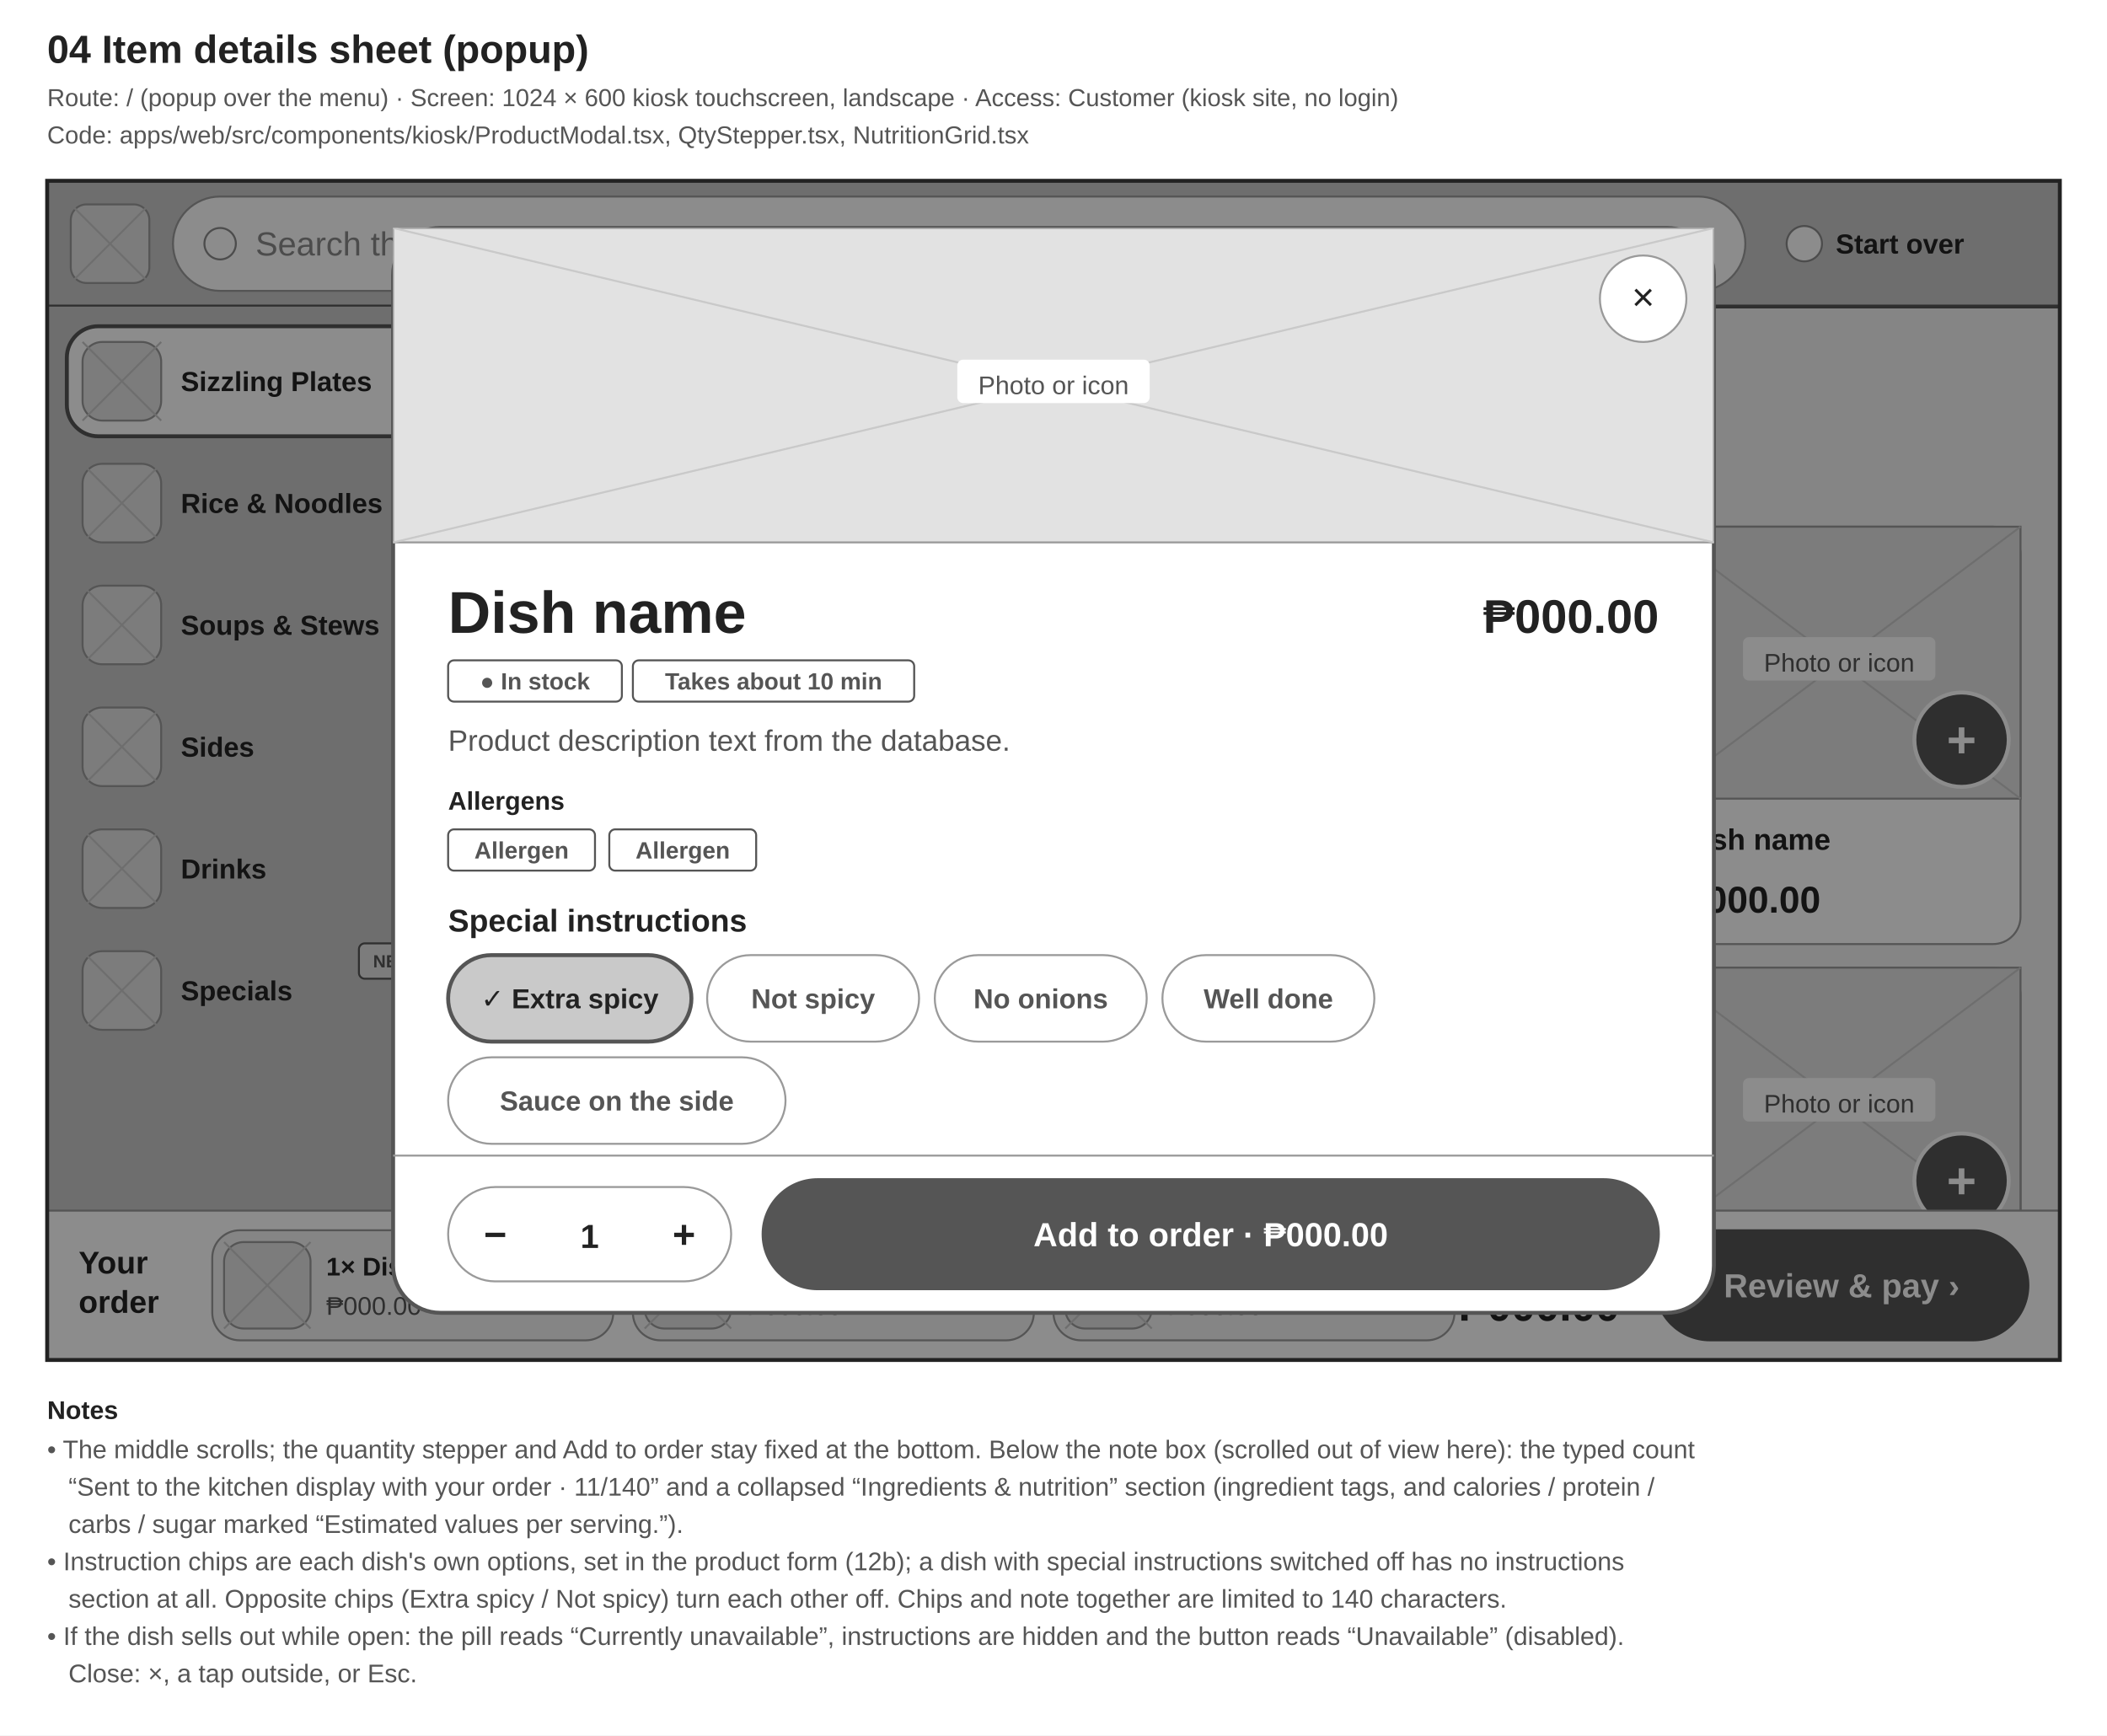
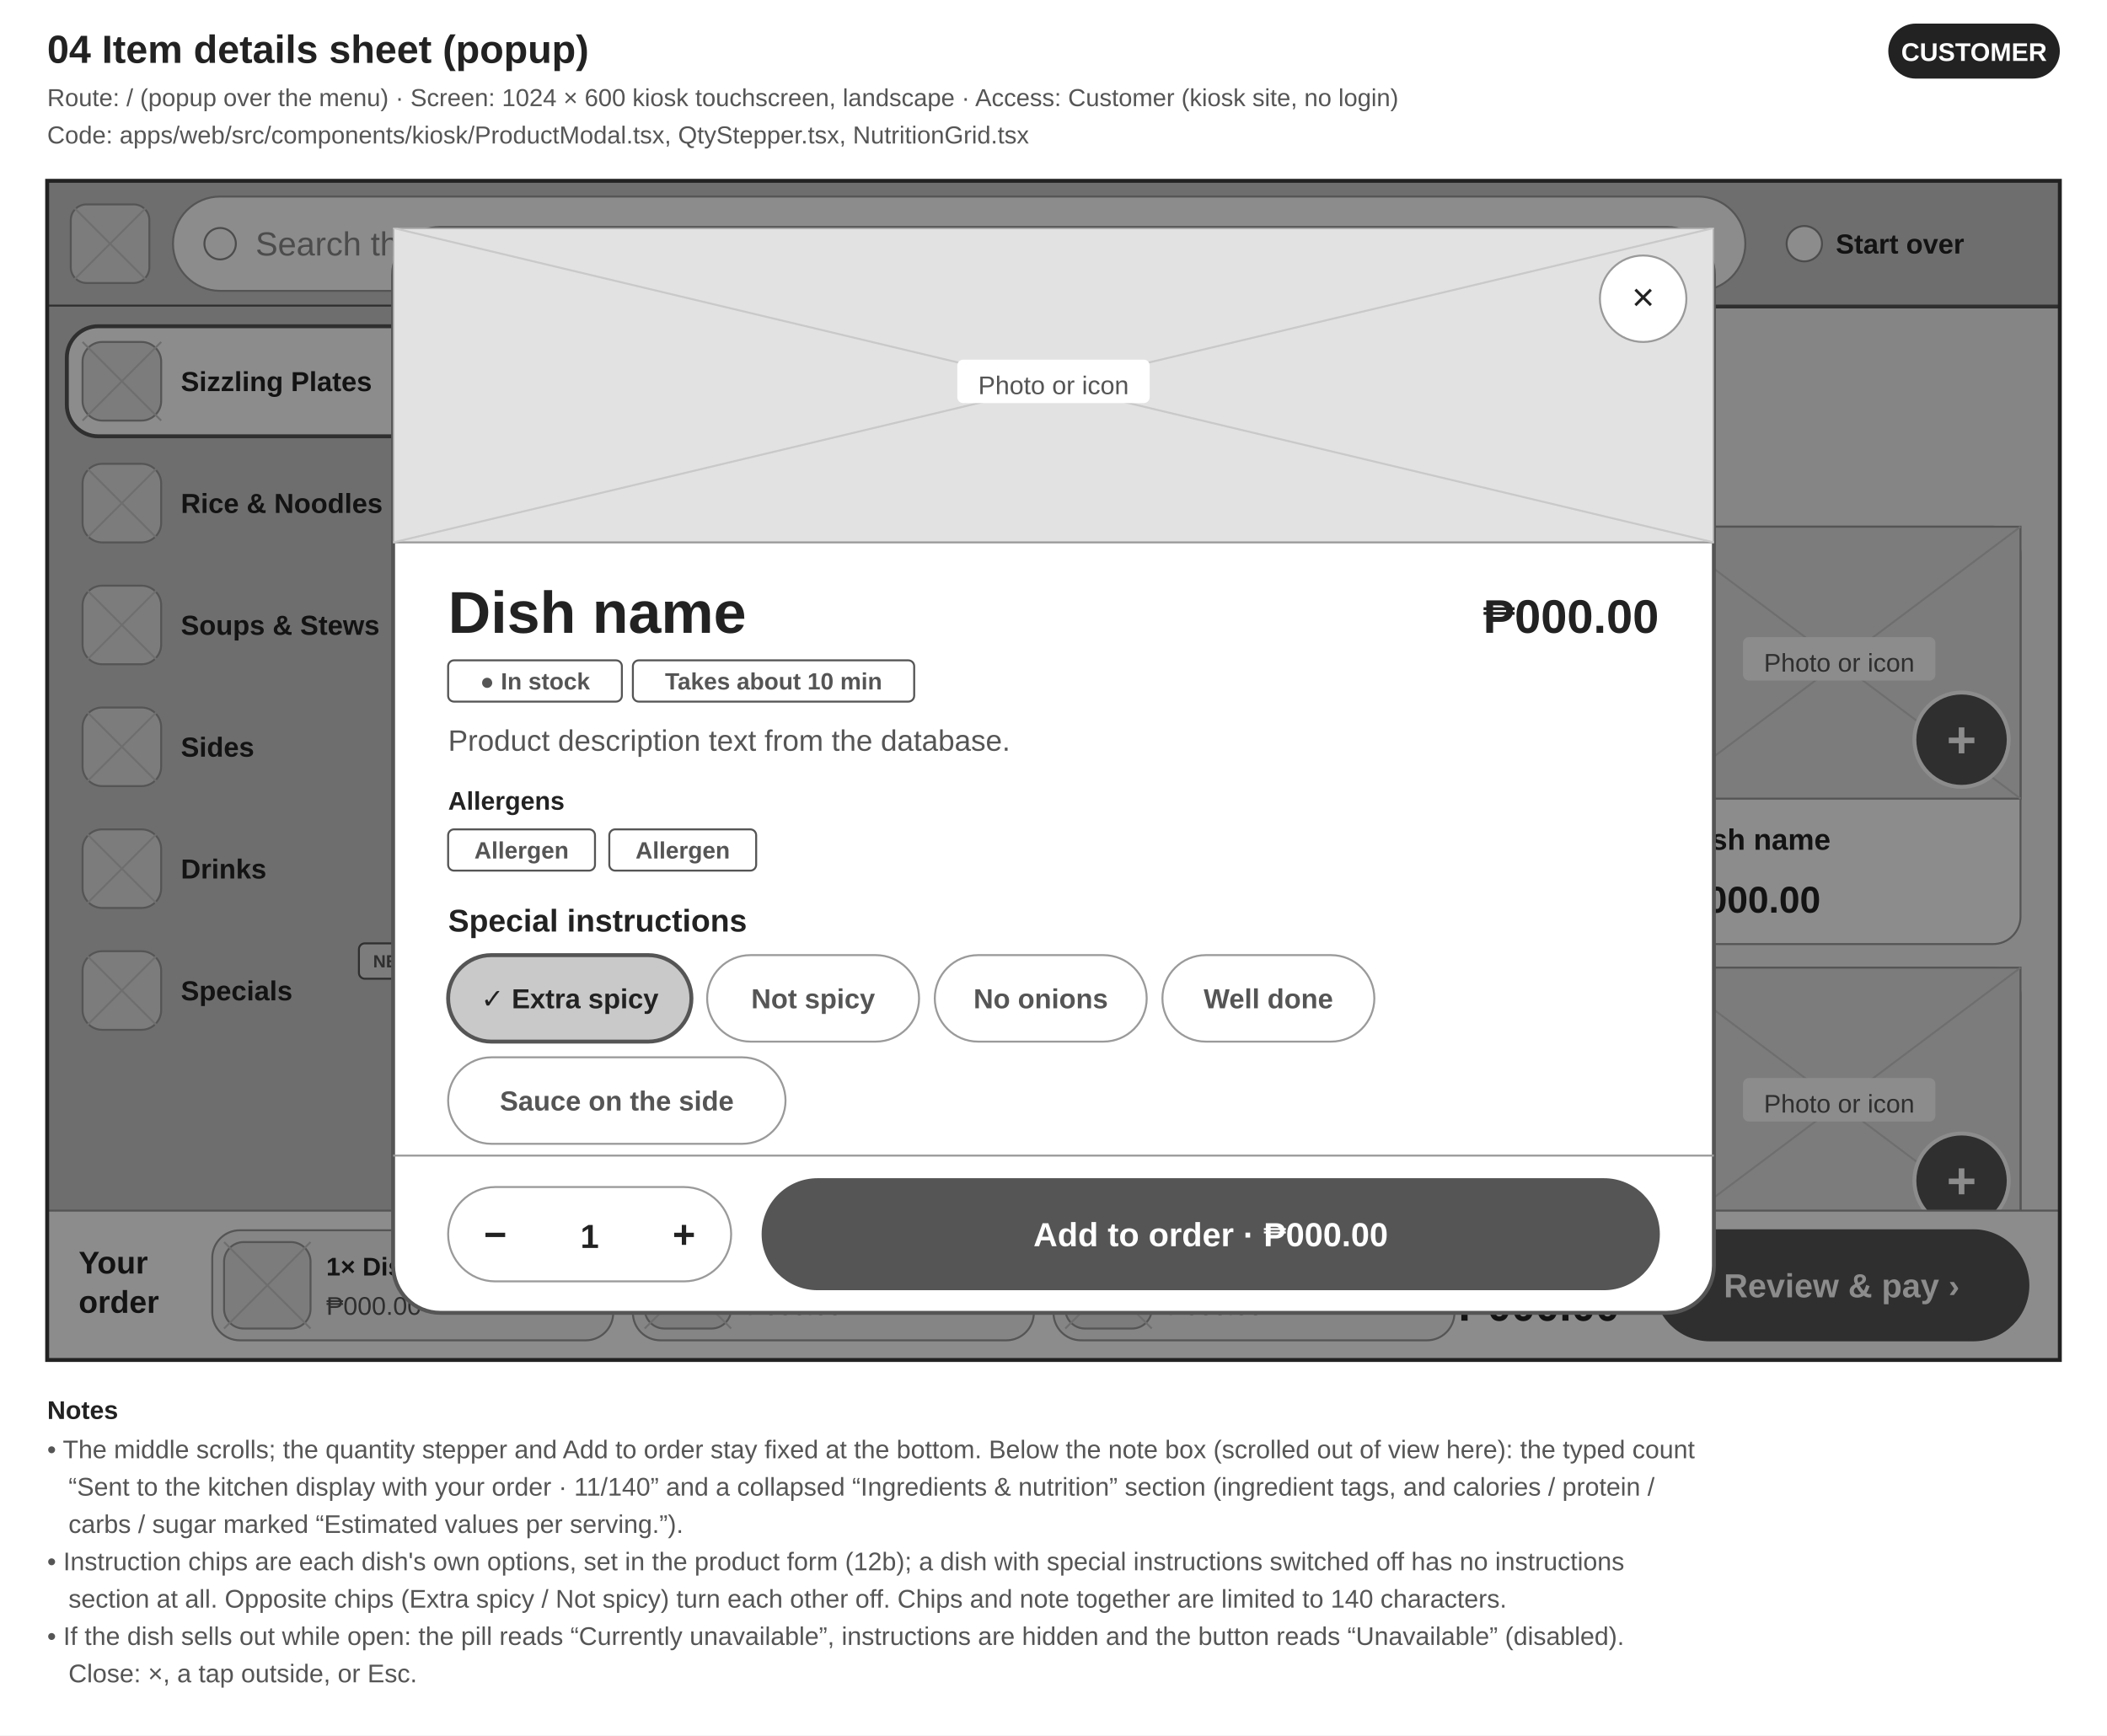
<svg xmlns="http://www.w3.org/2000/svg" width="1072" height="883" viewBox="0 0 1072 883">
  <rect x="0" y="0" width="1072" height="883" fill="#ffffff" />
  <text x="24" y="32" font-family="Arial, Helvetica, sans-serif" font-size="20" font-weight="700" fill="#222222">04  Item details sheet (popup)</text>
  <text x="24" y="54" font-family="Arial, Helvetica, sans-serif" font-size="12.5" fill="#555555">Route: /  (popup over the menu)   ·   Screen: 1024 × 600 kiosk touchscreen, landscape   ·   Access: Customer (kiosk site, no login)</text>
  <text x="24" y="73" font-family="Arial, Helvetica, sans-serif" font-size="12.5" fill="#555555">Code: apps/web/src/components/kiosk/ProductModal.tsx, QtyStepper.tsx, NutritionGrid.tsx</text>
+   <rect x="960.72" y="12" width="87.28" height="28" rx="14" fill="#222222" />
+   <text x="1004.36" y="31" font-family="Arial, Helvetica, sans-serif" font-size="13" font-weight="700" fill="#ffffff" text-anchor="middle">CUSTOMER</text>
  <text x="24" y="722" font-family="Arial, Helvetica, sans-serif" font-size="13" font-weight="700" fill="#222222">Notes</text>
  <text x="24" y="742" font-family="Arial, Helvetica, sans-serif" font-size="13" fill="#555555" xml:space="preserve">• The middle scrolls; the quantity stepper and Add to order stay fixed at the bottom. Below the note box (scrolled out of view here): the typed count</text>
  <text x="24" y="761" font-family="Arial, Helvetica, sans-serif" font-size="13" fill="#555555" xml:space="preserve">   “Sent to the kitchen display with your order · 11/140” and a collapsed “Ingredients &amp; nutrition” section (ingredient tags, and calories / protein /</text>
  <text x="24" y="780" font-family="Arial, Helvetica, sans-serif" font-size="13" fill="#555555" xml:space="preserve">   carbs / sugar marked “Estimated values per serving.”).</text>
  <text x="24" y="799" font-family="Arial, Helvetica, sans-serif" font-size="13" fill="#555555" xml:space="preserve">• Instruction chips are each dish's own options, set in the product form (12b); a dish with special instructions switched off has no instructions</text>
  <text x="24" y="818" font-family="Arial, Helvetica, sans-serif" font-size="13" fill="#555555" xml:space="preserve">   section at all. Opposite chips (Extra spicy / Not spicy) turn each other off. Chips and note together are limited to 140 characters.</text>
  <text x="24" y="837" font-family="Arial, Helvetica, sans-serif" font-size="13" fill="#555555" xml:space="preserve">• If the dish sells out while open: the pill reads “Currently unavailable”, instructions are hidden and the button reads “Unavailable” (disabled).</text>
  <text x="24" y="856" font-family="Arial, Helvetica, sans-serif" font-size="13" fill="#555555" xml:space="preserve">   Close: ×, a tap outside, or Esc.</text>
  <g transform="translate(24,92)">
    <clipPath id="frame">
      <rect x="0" y="0" width="1024" height="600" />
    </clipPath>
    <g clip-path="url(#frame)">
      <rect x="0" y="0" width="1024" height="600" fill="#ffffff" />
      <rect x="0" y="0" width="1024" height="64" rx="0" fill="#c9c9c9" stroke="none" />
      <line x1="0" y1="64" x2="1024" y2="64" stroke="#555555" stroke-width="2" />
      <rect x="12" y="12" width="40" height="40" rx="8" fill="#e2e2e2" stroke="#9a9a9a" stroke-width="1" />
      <line x1="12" y1="12" x2="52" y2="52" stroke="#c9c9c9" stroke-width="1" />
      <line x1="52" y1="12" x2="12" y2="52" stroke="#c9c9c9" stroke-width="1" />
      <rect x="64" y="8" width="800" height="48" rx="24" fill="#ffffff" stroke="#9a9a9a" stroke-width="1" />
      <circle cx="88" cy="32" r="8" fill="#ffffff" stroke="#8a8a8a" stroke-width="1" />
      <text x="106" y="38" font-family="Arial, Helvetica, sans-serif" font-size="17" font-weight="400" text-anchor="start" fill="#8a8a8a">Search the menu</text>
      <circle cx="894" cy="32" r="9" fill="#ffffff" stroke="#8a8a8a" stroke-width="1" />
      <text x="910" y="37" font-family="Arial, Helvetica, sans-serif" font-size="14" font-weight="700" text-anchor="start" fill="#222222">Start over</text>
      <rect x="0" y="64" width="208" height="460" rx="0" fill="#c9c9c9" stroke="none" />
      <line x1="208" y1="64" x2="208" y2="524" stroke="#555555" stroke-width="2" />
      <rect x="10" y="74" width="188" height="56" rx="16" fill="#ffffff" stroke="#555555" stroke-width="2" />
      <rect x="18" y="82" width="40" height="40" rx="10" fill="#e2e2e2" stroke="#9a9a9a" stroke-width="1" />
      <line x1="18" y1="82" x2="58" y2="122" stroke="#c9c9c9" stroke-width="1" />
      <line x1="58" y1="82" x2="18" y2="122" stroke="#c9c9c9" stroke-width="1" />
      <text x="68" y="107" font-family="Arial, Helvetica, sans-serif" font-size="14" font-weight="700" text-anchor="start" fill="#222222">Sizzling Plates</text>
      <rect x="18" y="144" width="40" height="40" rx="10" fill="#e2e2e2" stroke="#9a9a9a" stroke-width="1" />
      <line x1="18" y1="144" x2="58" y2="184" stroke="#c9c9c9" stroke-width="1" />
      <line x1="58" y1="144" x2="18" y2="184" stroke="#c9c9c9" stroke-width="1" />
      <text x="68" y="169" font-family="Arial, Helvetica, sans-serif" font-size="14" font-weight="700" text-anchor="start" fill="#222222">Rice &amp; Noodles</text>
      <rect x="18" y="206" width="40" height="40" rx="10" fill="#e2e2e2" stroke="#9a9a9a" stroke-width="1" />
      <line x1="18" y1="206" x2="58" y2="246" stroke="#c9c9c9" stroke-width="1" />
      <line x1="58" y1="206" x2="18" y2="246" stroke="#c9c9c9" stroke-width="1" />
      <text x="68" y="231" font-family="Arial, Helvetica, sans-serif" font-size="14" font-weight="700" text-anchor="start" fill="#222222">Soups &amp; Stews</text>
      <rect x="18" y="268" width="40" height="40" rx="10" fill="#e2e2e2" stroke="#9a9a9a" stroke-width="1" />
      <line x1="18" y1="268" x2="58" y2="308" stroke="#c9c9c9" stroke-width="1" />
      <line x1="58" y1="268" x2="18" y2="308" stroke="#c9c9c9" stroke-width="1" />
      <text x="68" y="293" font-family="Arial, Helvetica, sans-serif" font-size="14" font-weight="700" text-anchor="start" fill="#222222">Sides</text>
      <rect x="18" y="330" width="40" height="40" rx="10" fill="#e2e2e2" stroke="#9a9a9a" stroke-width="1" />
      <line x1="18" y1="330" x2="58" y2="370" stroke="#c9c9c9" stroke-width="1" />
      <line x1="58" y1="330" x2="18" y2="370" stroke="#c9c9c9" stroke-width="1" />
      <text x="68" y="355" font-family="Arial, Helvetica, sans-serif" font-size="14" font-weight="700" text-anchor="start" fill="#222222">Drinks</text>
      <rect x="18" y="392" width="40" height="40" rx="10" fill="#e2e2e2" stroke="#9a9a9a" stroke-width="1" />
      <line x1="18" y1="392" x2="58" y2="432" stroke="#c9c9c9" stroke-width="1" />
      <line x1="58" y1="392" x2="18" y2="432" stroke="#c9c9c9" stroke-width="1" />
      <text x="68" y="417" font-family="Arial, Helvetica, sans-serif" font-size="14" font-weight="700" text-anchor="start" fill="#222222">Specials</text>
      <rect x="158.61" y="388" width="35.39" height="18" rx="3" fill="#e2e2e2" stroke="#555555" stroke-width="1" />
      <text x="176.305" y="400.24" font-family="Arial, Helvetica, sans-serif" font-size="9" font-weight="700" text-anchor="middle" fill="#555555">NEW</text>
      <rect x="210" y="65" width="814" height="459" rx="0" fill="#f3f3f3" stroke="none" />
      <text x="228" y="106" font-family="Arial, Helvetica, sans-serif" font-size="28" font-weight="700" text-anchor="start" fill="#222222">Sizzling Plates</text>
      <text x="481.4" y="106" font-family="Arial, Helvetica, sans-serif" font-size="14" font-weight="400" text-anchor="start" fill="#555555">8 dishes</text>
      <rect x="228" y="120" width="127.76" height="40" rx="20" fill="#555555" stroke="#555555" stroke-width="1" />
      <text x="291.88" y="145.04" font-family="Arial, Helvetica, sans-serif" font-size="14" font-weight="700" text-anchor="middle" fill="#ffffff">Any price  8</text>
      <rect x="363.76" y="120" width="135.74" height="40" rx="20" fill="#ffffff" stroke="#9a9a9a" stroke-width="1" />
      <text x="431.63" y="145.04" font-family="Arial, Helvetica, sans-serif" font-size="14" font-weight="700" text-anchor="middle" fill="#555555">Under ₱100  2</text>
      <rect x="507.5" y="120" width="127.76" height="40" rx="20" fill="#ffffff" stroke="#9a9a9a" stroke-width="1" />
      <text x="571.38" y="145.04" font-family="Arial, Helvetica, sans-serif" font-size="14" font-weight="700" text-anchor="middle" fill="#555555">₱100–₱199  3</text>
      <rect x="643.26" y="120" width="143.72" height="40" rx="20" fill="#ffffff" stroke="#9a9a9a" stroke-width="1" />
      <text x="715.12" y="145.04" font-family="Arial, Helvetica, sans-serif" font-size="14" font-weight="700" text-anchor="middle" fill="#555555">₱200 and up  3</text>
      <clipPath id="clip1">
        <rect x="210" y="65" width="814" height="459" />
      </clipPath>
      <g clip-path="url(#clip1)">
        <rect x="230.0" y="176.0" width="184.5" height="212.375" rx="14" fill="#ffffff" stroke="#9a9a9a" stroke-width="1" />
        <rect x="230.0" y="176.0" width="184.5" height="138.375" rx="0" fill="#e2e2e2" stroke="#9a9a9a" stroke-width="1" />
        <line x1="230.0" y1="176.0" x2="414.5" y2="314.375" stroke="#c9c9c9" stroke-width="1" />
        <line x1="414.5" y1="176.0" x2="230.0" y2="314.375" stroke="#c9c9c9" stroke-width="1" />
        <rect x="273.31" y="232.188" width="97.88" height="22.1" rx="3" fill="#ffffff" stroke="none" stroke-width="1" />
        <text x="322.25" y="249.738" font-family="Arial, Helvetica, sans-serif" font-size="13" font-weight="400" text-anchor="middle" fill="#555555">Photo or icon</text>
        <circle cx="384.5" cy="284.375" r="24" fill="#555555" stroke="#ffffff" stroke-width="2" />
        <text x="384.5" y="293.375" font-family="Arial, Helvetica, sans-serif" font-size="26" font-weight="700" text-anchor="middle" fill="#ffffff">+</text>
        <text x="242.0" y="340.375" font-family="Arial, Helvetica, sans-serif" font-size="15" font-weight="700" text-anchor="start" fill="#222222">Dish name</text>
        <text x="242.0" y="372.375" font-family="Arial, Helvetica, sans-serif" font-size="19" font-weight="700" text-anchor="start" fill="#222222">₱000.00</text>
        <rect x="426.5" y="176.0" width="184.5" height="212.375" rx="14" fill="#ffffff" stroke="#9a9a9a" stroke-width="1" />
        <rect x="426.5" y="176.0" width="184.5" height="138.375" rx="0" fill="#e2e2e2" stroke="#9a9a9a" stroke-width="1" />
        <line x1="426.5" y1="176.0" x2="611.0" y2="314.375" stroke="#c9c9c9" stroke-width="1" />
        <line x1="611.0" y1="176.0" x2="426.5" y2="314.375" stroke="#c9c9c9" stroke-width="1" />
        <rect x="469.81" y="232.188" width="97.88" height="22.1" rx="3" fill="#ffffff" stroke="none" stroke-width="1" />
        <text x="518.75" y="249.738" font-family="Arial, Helvetica, sans-serif" font-size="13" font-weight="400" text-anchor="middle" fill="#555555">Photo or icon</text>
        <circle cx="581.0" cy="284.375" r="24" fill="#555555" stroke="#ffffff" stroke-width="2" />
        <text x="581.0" y="293.375" font-family="Arial, Helvetica, sans-serif" font-size="26" font-weight="700" text-anchor="middle" fill="#ffffff">+</text>
        <text x="438.5" y="340.375" font-family="Arial, Helvetica, sans-serif" font-size="15" font-weight="700" text-anchor="start" fill="#222222">Dish name</text>
        <text x="438.5" y="372.375" font-family="Arial, Helvetica, sans-serif" font-size="19" font-weight="700" text-anchor="start" fill="#222222">₱000.00</text>
        <rect x="623.0" y="176.0" width="184.5" height="212.375" rx="14" fill="#ffffff" stroke="#9a9a9a" stroke-width="1" />
        <rect x="623.0" y="176.0" width="184.5" height="138.375" rx="0" fill="#e2e2e2" stroke="#9a9a9a" stroke-width="1" />
        <line x1="623.0" y1="176.0" x2="807.5" y2="314.375" stroke="#c9c9c9" stroke-width="1" />
        <line x1="807.5" y1="176.0" x2="623.0" y2="314.375" stroke="#c9c9c9" stroke-width="1" />
        <rect x="666.31" y="232.188" width="97.88" height="22.1" rx="3" fill="#ffffff" stroke="none" stroke-width="1" />
        <text x="715.25" y="249.738" font-family="Arial, Helvetica, sans-serif" font-size="13" font-weight="400" text-anchor="middle" fill="#555555">Photo or icon</text>
        <rect x="623.0" y="286.375" width="184.5" height="28" rx="0" fill="#555555" stroke="none" />
        <text x="715.25" y="305.375" font-family="Arial, Helvetica, sans-serif" font-size="13" font-weight="700" text-anchor="middle" fill="#ffffff">SOLD OUT</text>
        <text x="635.0" y="340.375" font-family="Arial, Helvetica, sans-serif" font-size="15" font-weight="700" text-anchor="start" fill="#8a8a8a">Dish name</text>
        <text x="635.0" y="372.375" font-family="Arial, Helvetica, sans-serif" font-size="19" font-weight="700" text-anchor="start" fill="#8a8a8a">₱000.00</text>
        <rect x="623.0" y="176.0" width="184.5" height="212.375" rx="14" fill="#ffffff" stroke="none" fill-opacity="0.35" />
        <rect x="819.5" y="176.0" width="184.5" height="212.375" rx="14" fill="#ffffff" stroke="#9a9a9a" stroke-width="1" />
        <rect x="819.5" y="176.0" width="184.5" height="138.375" rx="0" fill="#e2e2e2" stroke="#9a9a9a" stroke-width="1" />
        <line x1="819.5" y1="176.0" x2="1004.0" y2="314.375" stroke="#c9c9c9" stroke-width="1" />
        <line x1="1004.0" y1="176.0" x2="819.5" y2="314.375" stroke="#c9c9c9" stroke-width="1" />
        <rect x="862.81" y="232.188" width="97.88" height="22.1" rx="3" fill="#ffffff" stroke="none" stroke-width="1" />
        <text x="911.75" y="249.738" font-family="Arial, Helvetica, sans-serif" font-size="13" font-weight="400" text-anchor="middle" fill="#555555">Photo or icon</text>
        <circle cx="974.0" cy="284.375" r="24" fill="#555555" stroke="#ffffff" stroke-width="2" />
        <text x="974.0" y="293.375" font-family="Arial, Helvetica, sans-serif" font-size="26" font-weight="700" text-anchor="middle" fill="#ffffff">+</text>
        <text x="831.5" y="340.375" font-family="Arial, Helvetica, sans-serif" font-size="15" font-weight="700" text-anchor="start" fill="#222222">Dish name</text>
        <text x="831.5" y="372.375" font-family="Arial, Helvetica, sans-serif" font-size="19" font-weight="700" text-anchor="start" fill="#222222">₱000.00</text>
        <rect x="230.0" y="400.375" width="184.5" height="212.375" rx="14" fill="#ffffff" stroke="#9a9a9a" stroke-width="1" />
        <rect x="230.0" y="400.375" width="184.5" height="138.375" rx="0" fill="#e2e2e2" stroke="#9a9a9a" stroke-width="1" />
        <line x1="230.0" y1="400.375" x2="414.5" y2="538.75" stroke="#c9c9c9" stroke-width="1" />
        <line x1="414.5" y1="400.375" x2="230.0" y2="538.75" stroke="#c9c9c9" stroke-width="1" />
        <rect x="273.31" y="456.562" width="97.88" height="22.1" rx="3" fill="#ffffff" stroke="none" stroke-width="1" />
        <text x="322.25" y="474.113" font-family="Arial, Helvetica, sans-serif" font-size="13" font-weight="400" text-anchor="middle" fill="#555555">Photo or icon</text>
        <circle cx="384.5" cy="508.75" r="24" fill="#555555" stroke="#ffffff" stroke-width="2" />
        <text x="384.5" y="517.75" font-family="Arial, Helvetica, sans-serif" font-size="26" font-weight="700" text-anchor="middle" fill="#ffffff">+</text>
        <text x="242.0" y="564.75" font-family="Arial, Helvetica, sans-serif" font-size="15" font-weight="700" text-anchor="start" fill="#222222">Dish name</text>
        <text x="242.0" y="596.75" font-family="Arial, Helvetica, sans-serif" font-size="19" font-weight="700" text-anchor="start" fill="#222222">₱000.00</text>
        <rect x="426.5" y="400.375" width="184.5" height="212.375" rx="14" fill="#ffffff" stroke="#9a9a9a" stroke-width="1" />
        <rect x="426.5" y="400.375" width="184.5" height="138.375" rx="0" fill="#e2e2e2" stroke="#9a9a9a" stroke-width="1" />
        <line x1="426.5" y1="400.375" x2="611.0" y2="538.75" stroke="#c9c9c9" stroke-width="1" />
        <line x1="611.0" y1="400.375" x2="426.5" y2="538.75" stroke="#c9c9c9" stroke-width="1" />
        <rect x="469.81" y="456.562" width="97.88" height="22.1" rx="3" fill="#ffffff" stroke="none" stroke-width="1" />
        <text x="518.75" y="474.113" font-family="Arial, Helvetica, sans-serif" font-size="13" font-weight="400" text-anchor="middle" fill="#555555">Photo or icon</text>
        <circle cx="581.0" cy="508.75" r="24" fill="#555555" stroke="#ffffff" stroke-width="2" />
        <text x="581.0" y="517.75" font-family="Arial, Helvetica, sans-serif" font-size="26" font-weight="700" text-anchor="middle" fill="#ffffff">+</text>
        <text x="438.5" y="564.75" font-family="Arial, Helvetica, sans-serif" font-size="15" font-weight="700" text-anchor="start" fill="#222222">Dish name</text>
        <text x="438.5" y="596.75" font-family="Arial, Helvetica, sans-serif" font-size="19" font-weight="700" text-anchor="start" fill="#222222">₱000.00</text>
        <rect x="623.0" y="400.375" width="184.5" height="212.375" rx="14" fill="#ffffff" stroke="#9a9a9a" stroke-width="1" />
        <rect x="623.0" y="400.375" width="184.5" height="138.375" rx="0" fill="#e2e2e2" stroke="#9a9a9a" stroke-width="1" />
        <line x1="623.0" y1="400.375" x2="807.5" y2="538.75" stroke="#c9c9c9" stroke-width="1" />
        <line x1="807.5" y1="400.375" x2="623.0" y2="538.75" stroke="#c9c9c9" stroke-width="1" />
        <rect x="666.31" y="456.562" width="97.88" height="22.1" rx="3" fill="#ffffff" stroke="none" stroke-width="1" />
        <text x="715.25" y="474.113" font-family="Arial, Helvetica, sans-serif" font-size="13" font-weight="400" text-anchor="middle" fill="#555555">Photo or icon</text>
        <circle cx="777.5" cy="508.75" r="24" fill="#555555" stroke="#ffffff" stroke-width="2" />
        <text x="777.5" y="517.75" font-family="Arial, Helvetica, sans-serif" font-size="26" font-weight="700" text-anchor="middle" fill="#ffffff">+</text>
        <text x="635.0" y="564.75" font-family="Arial, Helvetica, sans-serif" font-size="15" font-weight="700" text-anchor="start" fill="#222222">Dish name</text>
        <text x="635.0" y="596.75" font-family="Arial, Helvetica, sans-serif" font-size="19" font-weight="700" text-anchor="start" fill="#222222">₱000.00</text>
        <rect x="819.5" y="400.375" width="184.5" height="212.375" rx="14" fill="#ffffff" stroke="#9a9a9a" stroke-width="1" />
        <rect x="819.5" y="400.375" width="184.5" height="138.375" rx="0" fill="#e2e2e2" stroke="#9a9a9a" stroke-width="1" />
        <line x1="819.5" y1="400.375" x2="1004.0" y2="538.75" stroke="#c9c9c9" stroke-width="1" />
        <line x1="1004.0" y1="400.375" x2="819.5" y2="538.75" stroke="#c9c9c9" stroke-width="1" />
        <rect x="862.81" y="456.562" width="97.88" height="22.1" rx="3" fill="#ffffff" stroke="none" stroke-width="1" />
        <text x="911.75" y="474.113" font-family="Arial, Helvetica, sans-serif" font-size="13" font-weight="400" text-anchor="middle" fill="#555555">Photo or icon</text>
        <circle cx="974.0" cy="508.75" r="24" fill="#555555" stroke="#ffffff" stroke-width="2" />
        <text x="974.0" y="517.75" font-family="Arial, Helvetica, sans-serif" font-size="26" font-weight="700" text-anchor="middle" fill="#ffffff">+</text>
        <text x="831.5" y="564.75" font-family="Arial, Helvetica, sans-serif" font-size="15" font-weight="700" text-anchor="start" fill="#222222">Dish name</text>
        <text x="831.5" y="596.75" font-family="Arial, Helvetica, sans-serif" font-size="19" font-weight="700" text-anchor="start" fill="#222222">₱000.00</text>
      </g>
      <rect x="0" y="524" width="1024" height="76" rx="0" fill="#ffffff" stroke="none" />
      <line x1="0" y1="524" x2="1024" y2="524" stroke="#9a9a9a" stroke-width="1" />
      <text x="16" y="556" font-family="Arial, Helvetica, sans-serif" font-size="16" font-weight="700" text-anchor="start" fill="#222222">Your</text>
      <text x="16" y="576" font-family="Arial, Helvetica, sans-serif" font-size="16" font-weight="700" text-anchor="start" fill="#222222">order</text>
      <clipPath id="clip2">
        <rect x="80" y="526" width="640" height="72" />
      </clipPath>
      <g clip-path="url(#clip2)">
        <rect x="84" y="534" width="204" height="56" rx="14" fill="#f3f3f3" stroke="#9a9a9a" stroke-width="1" />
        <rect x="90" y="540" width="44" height="44" rx="10" fill="#e2e2e2" stroke="#9a9a9a" stroke-width="1" />
        <line x1="90" y1="540" x2="134" y2="584" stroke="#c9c9c9" stroke-width="1" />
        <line x1="134" y1="540" x2="90" y2="584" stroke="#c9c9c9" stroke-width="1" />
        <text x="142" y="557" font-family="Arial, Helvetica, sans-serif" font-size="13" font-weight="700" text-anchor="start" fill="#222222">1× Dish name</text>
        <text x="142" y="577" font-family="Arial, Helvetica, sans-serif" font-size="13" font-weight="400" text-anchor="start" fill="#555555">₱000.00</text>
        <rect x="298" y="534" width="204" height="56" rx="14" fill="#f3f3f3" stroke="#9a9a9a" stroke-width="1" />
        <rect x="304" y="540" width="44" height="44" rx="10" fill="#e2e2e2" stroke="#9a9a9a" stroke-width="1" />
        <line x1="304" y1="540" x2="348" y2="584" stroke="#c9c9c9" stroke-width="1" />
        <line x1="348" y1="540" x2="304" y2="584" stroke="#c9c9c9" stroke-width="1" />
        <text x="356" y="557" font-family="Arial, Helvetica, sans-serif" font-size="13" font-weight="700" text-anchor="start" fill="#222222">2× Dish name</text>
        <text x="356" y="577" font-family="Arial, Helvetica, sans-serif" font-size="13" font-weight="400" text-anchor="start" fill="#555555">₱000.00</text>
        <rect x="512" y="534" width="204" height="56" rx="14" fill="#f3f3f3" stroke="#9a9a9a" stroke-width="1" />
        <rect x="518" y="540" width="44" height="44" rx="10" fill="#e2e2e2" stroke="#9a9a9a" stroke-width="1" />
        <line x1="518" y1="540" x2="562" y2="584" stroke="#c9c9c9" stroke-width="1" />
        <line x1="562" y1="540" x2="518" y2="584" stroke="#c9c9c9" stroke-width="1" />
        <text x="570" y="557" font-family="Arial, Helvetica, sans-serif" font-size="13" font-weight="700" text-anchor="start" fill="#222222">1× Dish name</text>
        <text x="570" y="577" font-family="Arial, Helvetica, sans-serif" font-size="13" font-weight="400" text-anchor="start" fill="#555555">₱000.00</text>
      </g>
      <rect x="818" y="534" width="190" height="56" rx="28" fill="#555555" stroke="#555555" stroke-width="1" />
      <text x="913.0" y="568.12" font-family="Arial, Helvetica, sans-serif" font-size="17" font-weight="700" text-anchor="middle" fill="#ffffff">Review &amp; pay  ›</text>
      <text x="800" y="553" font-family="Arial, Helvetica, sans-serif" font-size="12" font-weight="400" text-anchor="end" fill="#555555">Total</text>
      <text x="800" y="580" font-family="Arial, Helvetica, sans-serif" font-size="22" font-weight="700" text-anchor="end" fill="#222222">₱000.00</text>
      <rect x="0" y="0" width="1024" height="600" rx="0" fill="#000000" stroke="none" stroke-width="1" fill-opacity="0.45" />
      <rect x="176" y="24" width="672" height="552" rx="24" fill="#ffffff" stroke="#555555" stroke-width="2" />
      <clipPath id="clip3">
        <rect x="176" y="24" width="672" height="472" />
      </clipPath>
      <g clip-path="url(#clip3)">
        <rect x="176" y="24" width="672" height="160" rx="0" fill="#e2e2e2" stroke="#9a9a9a" stroke-width="1" />
        <line x1="176" y1="24" x2="848" y2="184" stroke="#c9c9c9" stroke-width="1" />
        <line x1="848" y1="24" x2="176" y2="184" stroke="#c9c9c9" stroke-width="1" />
        <rect x="463.06" y="91.0" width="97.88" height="22.1" rx="3" fill="#ffffff" stroke="none" stroke-width="1" />
        <text x="512.0" y="108.55" font-family="Arial, Helvetica, sans-serif" font-size="13" font-weight="400" text-anchor="middle" fill="#555555">Photo or icon</text>
        <text x="204" y="230" font-family="Arial, Helvetica, sans-serif" font-size="30" font-weight="700" text-anchor="start" fill="#222222">Dish name</text>
        <text x="820" y="230" font-family="Arial, Helvetica, sans-serif" font-size="24" font-weight="700" text-anchor="end" fill="#222222">₱000.00</text>
        <rect x="204" y="244" width="88.4" height="21" rx="3" fill="#ffffff" stroke="#555555" stroke-width="1" />
        <text x="248.2" y="258.82" font-family="Arial, Helvetica, sans-serif" font-size="12" font-weight="700" text-anchor="middle" fill="#555555">● In stock</text>
        <rect x="298" y="244" width="143.12" height="21" rx="3" fill="#ffffff" stroke="#555555" stroke-width="1" />
        <text x="369.56" y="258.82" font-family="Arial, Helvetica, sans-serif" font-size="12" font-weight="700" text-anchor="middle" fill="#555555">Takes about 10 min</text>
        <text x="204" y="290" font-family="Arial, Helvetica, sans-serif" font-size="15" font-weight="400" text-anchor="start" fill="#555555">Product description text from the database.</text>
        <text x="204" y="320" font-family="Arial, Helvetica, sans-serif" font-size="13" font-weight="700" text-anchor="start" fill="#222222">Allergens</text>
        <rect x="204" y="330" width="74.72" height="21" rx="3" fill="#ffffff" stroke="#555555" stroke-width="1" />
        <text x="241.36" y="344.82" font-family="Arial, Helvetica, sans-serif" font-size="12" font-weight="700" text-anchor="middle" fill="#555555">Allergen</text>
        <rect x="286" y="330" width="74.72" height="21" rx="3" fill="#ffffff" stroke="#555555" stroke-width="1" />
        <text x="323.36" y="344.82" font-family="Arial, Helvetica, sans-serif" font-size="12" font-weight="700" text-anchor="middle" fill="#555555">Allergen</text>
        <text x="204" y="382" font-family="Arial, Helvetica, sans-serif" font-size="16" font-weight="700" text-anchor="start" fill="#222222">Special instructions</text>
        <rect x="204" y="394" width="123.78" height="44" rx="22" fill="#c9c9c9" stroke="#555555" stroke-width="2" />
        <text x="265.89" y="421.04" font-family="Arial, Helvetica, sans-serif" font-size="14" font-weight="700" text-anchor="middle" fill="#222222">✓ Extra spicy</text>
        <rect x="335.78" y="394" width="107.82" height="44" rx="22" fill="#ffffff" stroke="#9a9a9a" stroke-width="1" />
        <text x="389.69" y="421.04" font-family="Arial, Helvetica, sans-serif" font-size="14" font-weight="700" text-anchor="middle" fill="#555555">Not spicy</text>
        <rect x="451.6" y="394" width="107.82" height="44" rx="22" fill="#ffffff" stroke="#9a9a9a" stroke-width="1" />
        <text x="505.51" y="421.04" font-family="Arial, Helvetica, sans-serif" font-size="14" font-weight="700" text-anchor="middle" fill="#555555">No onions</text>
        <rect x="567.42" y="394" width="107.82" height="44" rx="22" fill="#ffffff" stroke="#9a9a9a" stroke-width="1" />
        <text x="621.33" y="421.04" font-family="Arial, Helvetica, sans-serif" font-size="14" font-weight="700" text-anchor="middle" fill="#555555">Well done</text>
        <rect x="204" y="446" width="171.66" height="44" rx="22" fill="#ffffff" stroke="#9a9a9a" stroke-width="1" />
        <text x="289.83" y="473.04" font-family="Arial, Helvetica, sans-serif" font-size="14" font-weight="700" text-anchor="middle" fill="#555555">Sauce on the side</text>
        <rect x="204" y="502" width="616" height="52" rx="4" fill="#ffffff" stroke="#9a9a9a" stroke-width="1" />
        <text x="214" y="522" font-family="Arial, Helvetica, sans-serif" font-size="13" font-weight="400" text-anchor="start" fill="#8a8a8a">Anything else for the kitchen? (optional)</text>
      </g>
      <circle cx="812" cy="60" r="22" fill="#ffffff" stroke="#9a9a9a" stroke-width="1" />
      <text x="812" y="66" font-family="Arial, Helvetica, sans-serif" font-size="20" font-weight="400" text-anchor="middle" fill="#222222">×</text>
      <line x1="176" y1="496" x2="848" y2="496" stroke="#9a9a9a" stroke-width="1" />
      <rect x="204" y="512" width="144" height="48" rx="24" fill="#ffffff" stroke="#9a9a9a" stroke-width="1" />
      <text x="228" y="543" font-family="Arial, Helvetica, sans-serif" font-size="20" font-weight="700" text-anchor="middle" fill="#222222">−</text>
      <text x="276" y="543" font-family="Arial, Helvetica, sans-serif" font-size="17" font-weight="700" text-anchor="middle" fill="#222222">1</text>
      <text x="324" y="543" font-family="Arial, Helvetica, sans-serif" font-size="20" font-weight="700" text-anchor="middle" fill="#222222">+</text>
      <rect x="364" y="508" width="456" height="56" rx="28" fill="#555555" stroke="#555555" stroke-width="1" />
      <text x="592.0" y="542.12" font-family="Arial, Helvetica, sans-serif" font-size="17" font-weight="700" text-anchor="middle" fill="#ffffff">Add to order · ₱000.00</text>
    </g>
    <rect x="0" y="0" width="1024" height="600" fill="none" stroke="#222222" stroke-width="2" />
  </g>
</svg>
